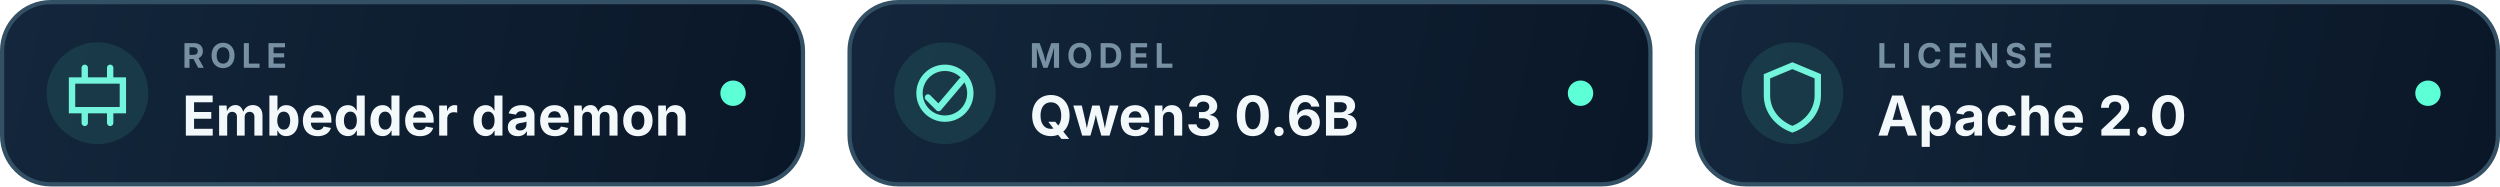
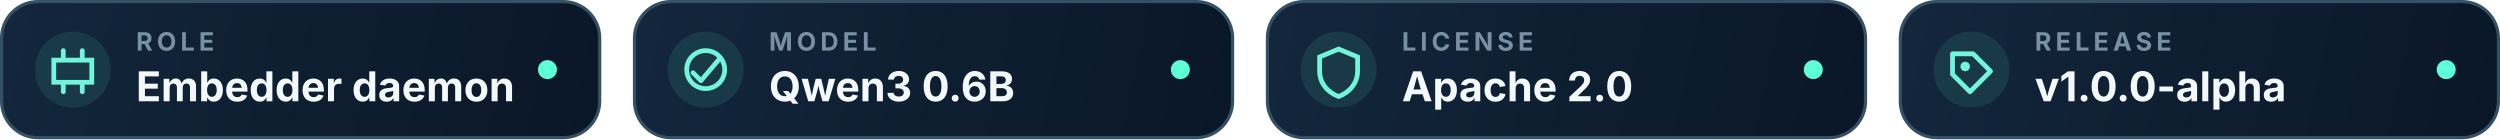
- <svg xmlns="http://www.w3.org/2000/svg" width="590" height="44" viewBox="0 0 590 44" fill="none">
+ <svg xmlns="http://www.w3.org/2000/svg" width="790" height="44" viewBox="0 0 790 44" fill="none" data-release-version="v1.0.0-alpha">
  <defs>
    <linearGradient id="b" x1="4" y1="2" x2="186" y2="42" gradientUnits="userSpaceOnUse">
      <stop stop-color="#13263b" />
      <stop offset="1" stop-color="#0a1728" />
    </linearGradient>
  </defs>
  <g>
    <rect x=".5" y=".5" width="189" height="43" rx="11.5" fill="url(#b)" stroke="#345064" />
    <circle cx="23" cy="22" r="12" fill="#5cffd6" fill-opacity=".1" />
    <path d="M17 19h12v7H17zM20 16v3M26 16v3M20 26v3M26 26v3" stroke="#72f5dc" stroke-width="1.5" stroke-linecap="round" />
    <text x="43" y="16" fill="#7890a3" font-family="Inter,system-ui,sans-serif" font-size="8" font-weight="700" letter-spacing="1.3">ROLE</text>
    <text x="43" y="32" fill="#f3f8fb" font-family="Inter,system-ui,sans-serif" font-size="13" font-weight="700">Embedder daemon</text>
    <circle cx="173" cy="22" r="3" fill="#5cffd6" />
  </g>
  <g transform="translate(200)">
    <rect x=".5" y=".5" width="189" height="43" rx="11.5" fill="url(#b)" stroke="#345064" />
    <circle cx="23" cy="22" r="12" fill="#5cffd6" fill-opacity=".1" />
    <circle cx="23" cy="22" r="6" stroke="#72f5dc" stroke-width="1.5" />
    <path d="m19 23 2.5 2.5L27 19" stroke="#72f5dc" stroke-width="1.5" stroke-linecap="round" stroke-linejoin="round" />
    <text x="43" y="16" fill="#7890a3" font-family="Inter,system-ui,sans-serif" font-size="8" font-weight="700" letter-spacing="1.3">MODEL</text>
    <text x="43" y="32" fill="#f3f8fb" font-family="Inter,system-ui,sans-serif" font-size="13" font-weight="700">Qwen3 0.6B</text>
    <circle cx="173" cy="22" r="3" fill="#5cffd6" />
  </g>
  <g transform="translate(400)">
    <rect x=".5" y=".5" width="189" height="43" rx="11.5" fill="url(#b)" stroke="#345064" />
    <circle cx="23" cy="22" r="12" fill="#5cffd6" fill-opacity=".1" />
    <path d="M23 15.5 29 18v4.5c0 3.7-2.5 6.7-6 8-3.5-1.3-6-4.3-6-8V18l6-2.5Z" stroke="#72f5dc" stroke-width="1.5" />
    <text x="43" y="16" fill="#7890a3" font-family="Inter,system-ui,sans-serif" font-size="8" font-weight="700" letter-spacing="1.3">LICENSE</text>
    <text x="43" y="32" fill="#f3f8fb" font-family="Inter,system-ui,sans-serif" font-size="13" font-weight="700">Apache 2.0</text>
    <circle cx="173" cy="22" r="3" fill="#5cffd6" />
  </g>
+   <g transform="translate(600)">
+     <rect x=".5" y=".5" width="189" height="43" rx="11.5" fill="url(#b)" stroke="#345064" />
+     <circle cx="23" cy="22" r="12" fill="#5cffd6" fill-opacity=".1" />
+     <path d="M17 17h6.5l5.5 5.5-6.5 6.5-5.5-5.5V17Z" stroke="#72f5dc" stroke-width="1.5" stroke-linejoin="round" />
+     <circle cx="21" cy="21" r="1.5" fill="#72f5dc" />
+     <text x="43" y="16" fill="#7890a3" font-family="Inter,system-ui,sans-serif" font-size="8" font-weight="700" letter-spacing="1.3">RELEASE</text>
+     <text id="release-version" x="43" y="32" fill="#f3f8fb" font-family="Inter,system-ui,sans-serif" font-size="13" font-weight="700">v1.0.0-alpha</text>
+     <circle cx="173" cy="22" r="3" fill="#5cffd6" />
+   </g>
</svg>
